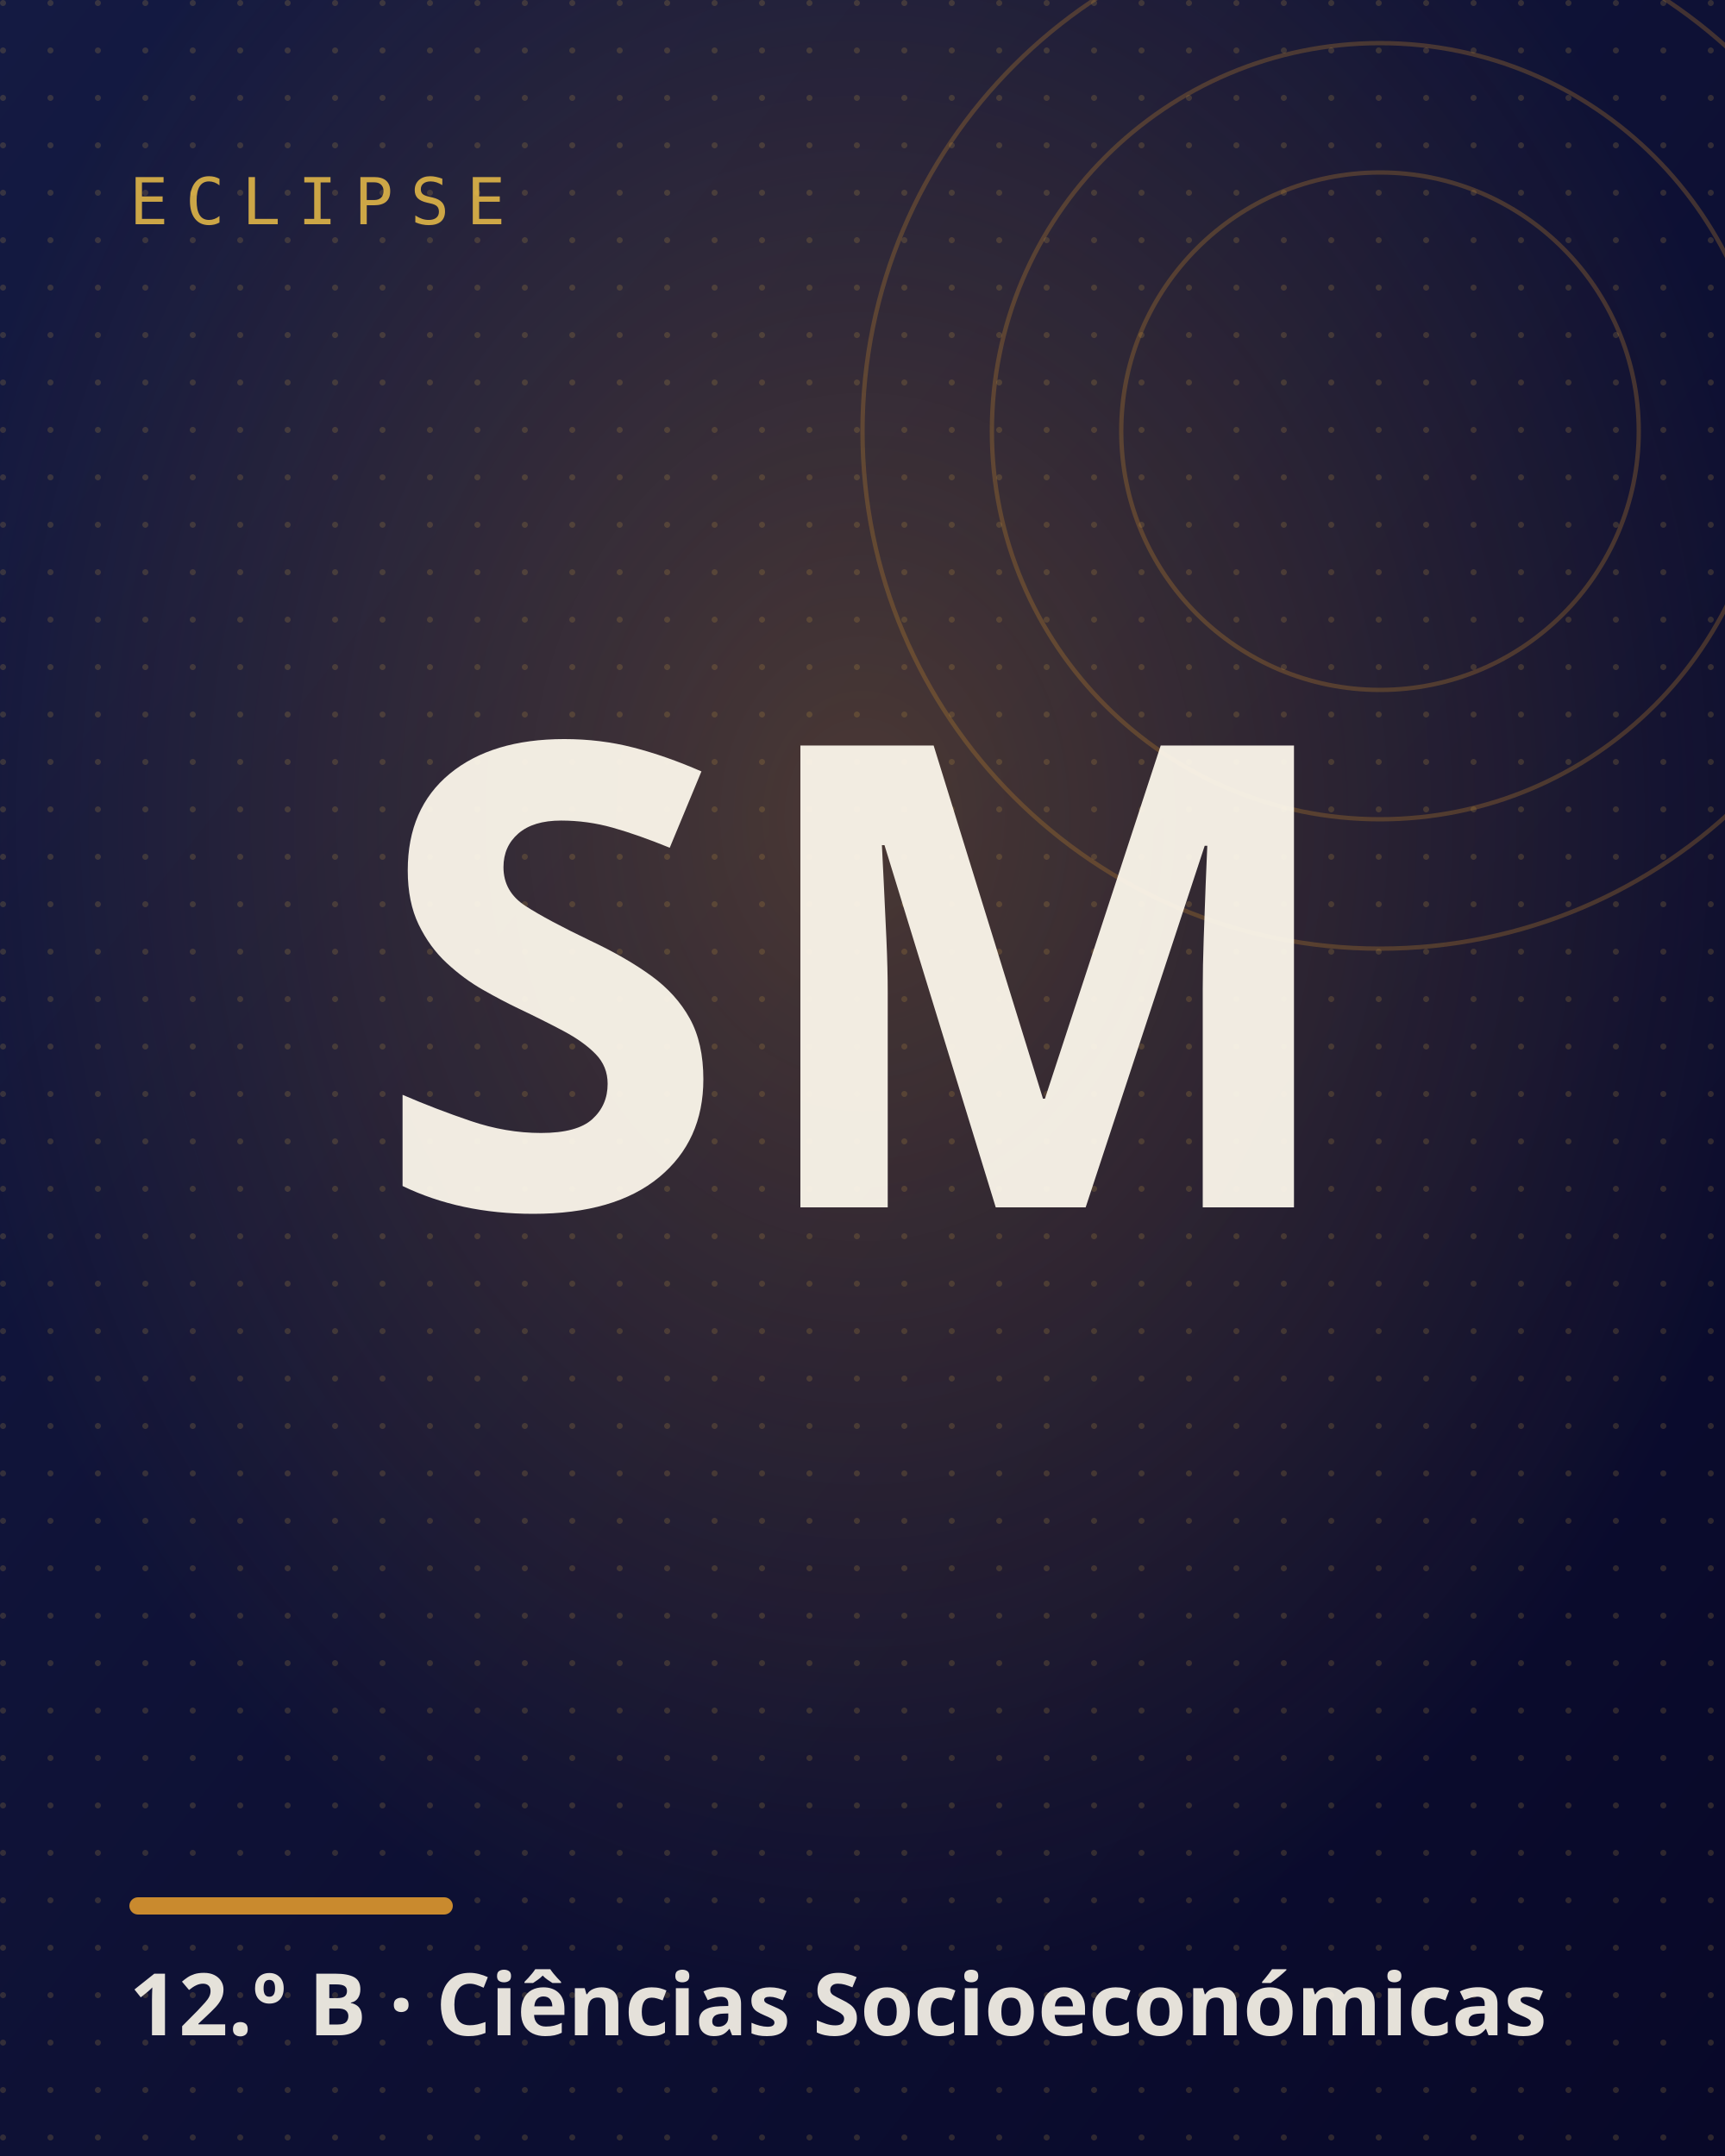
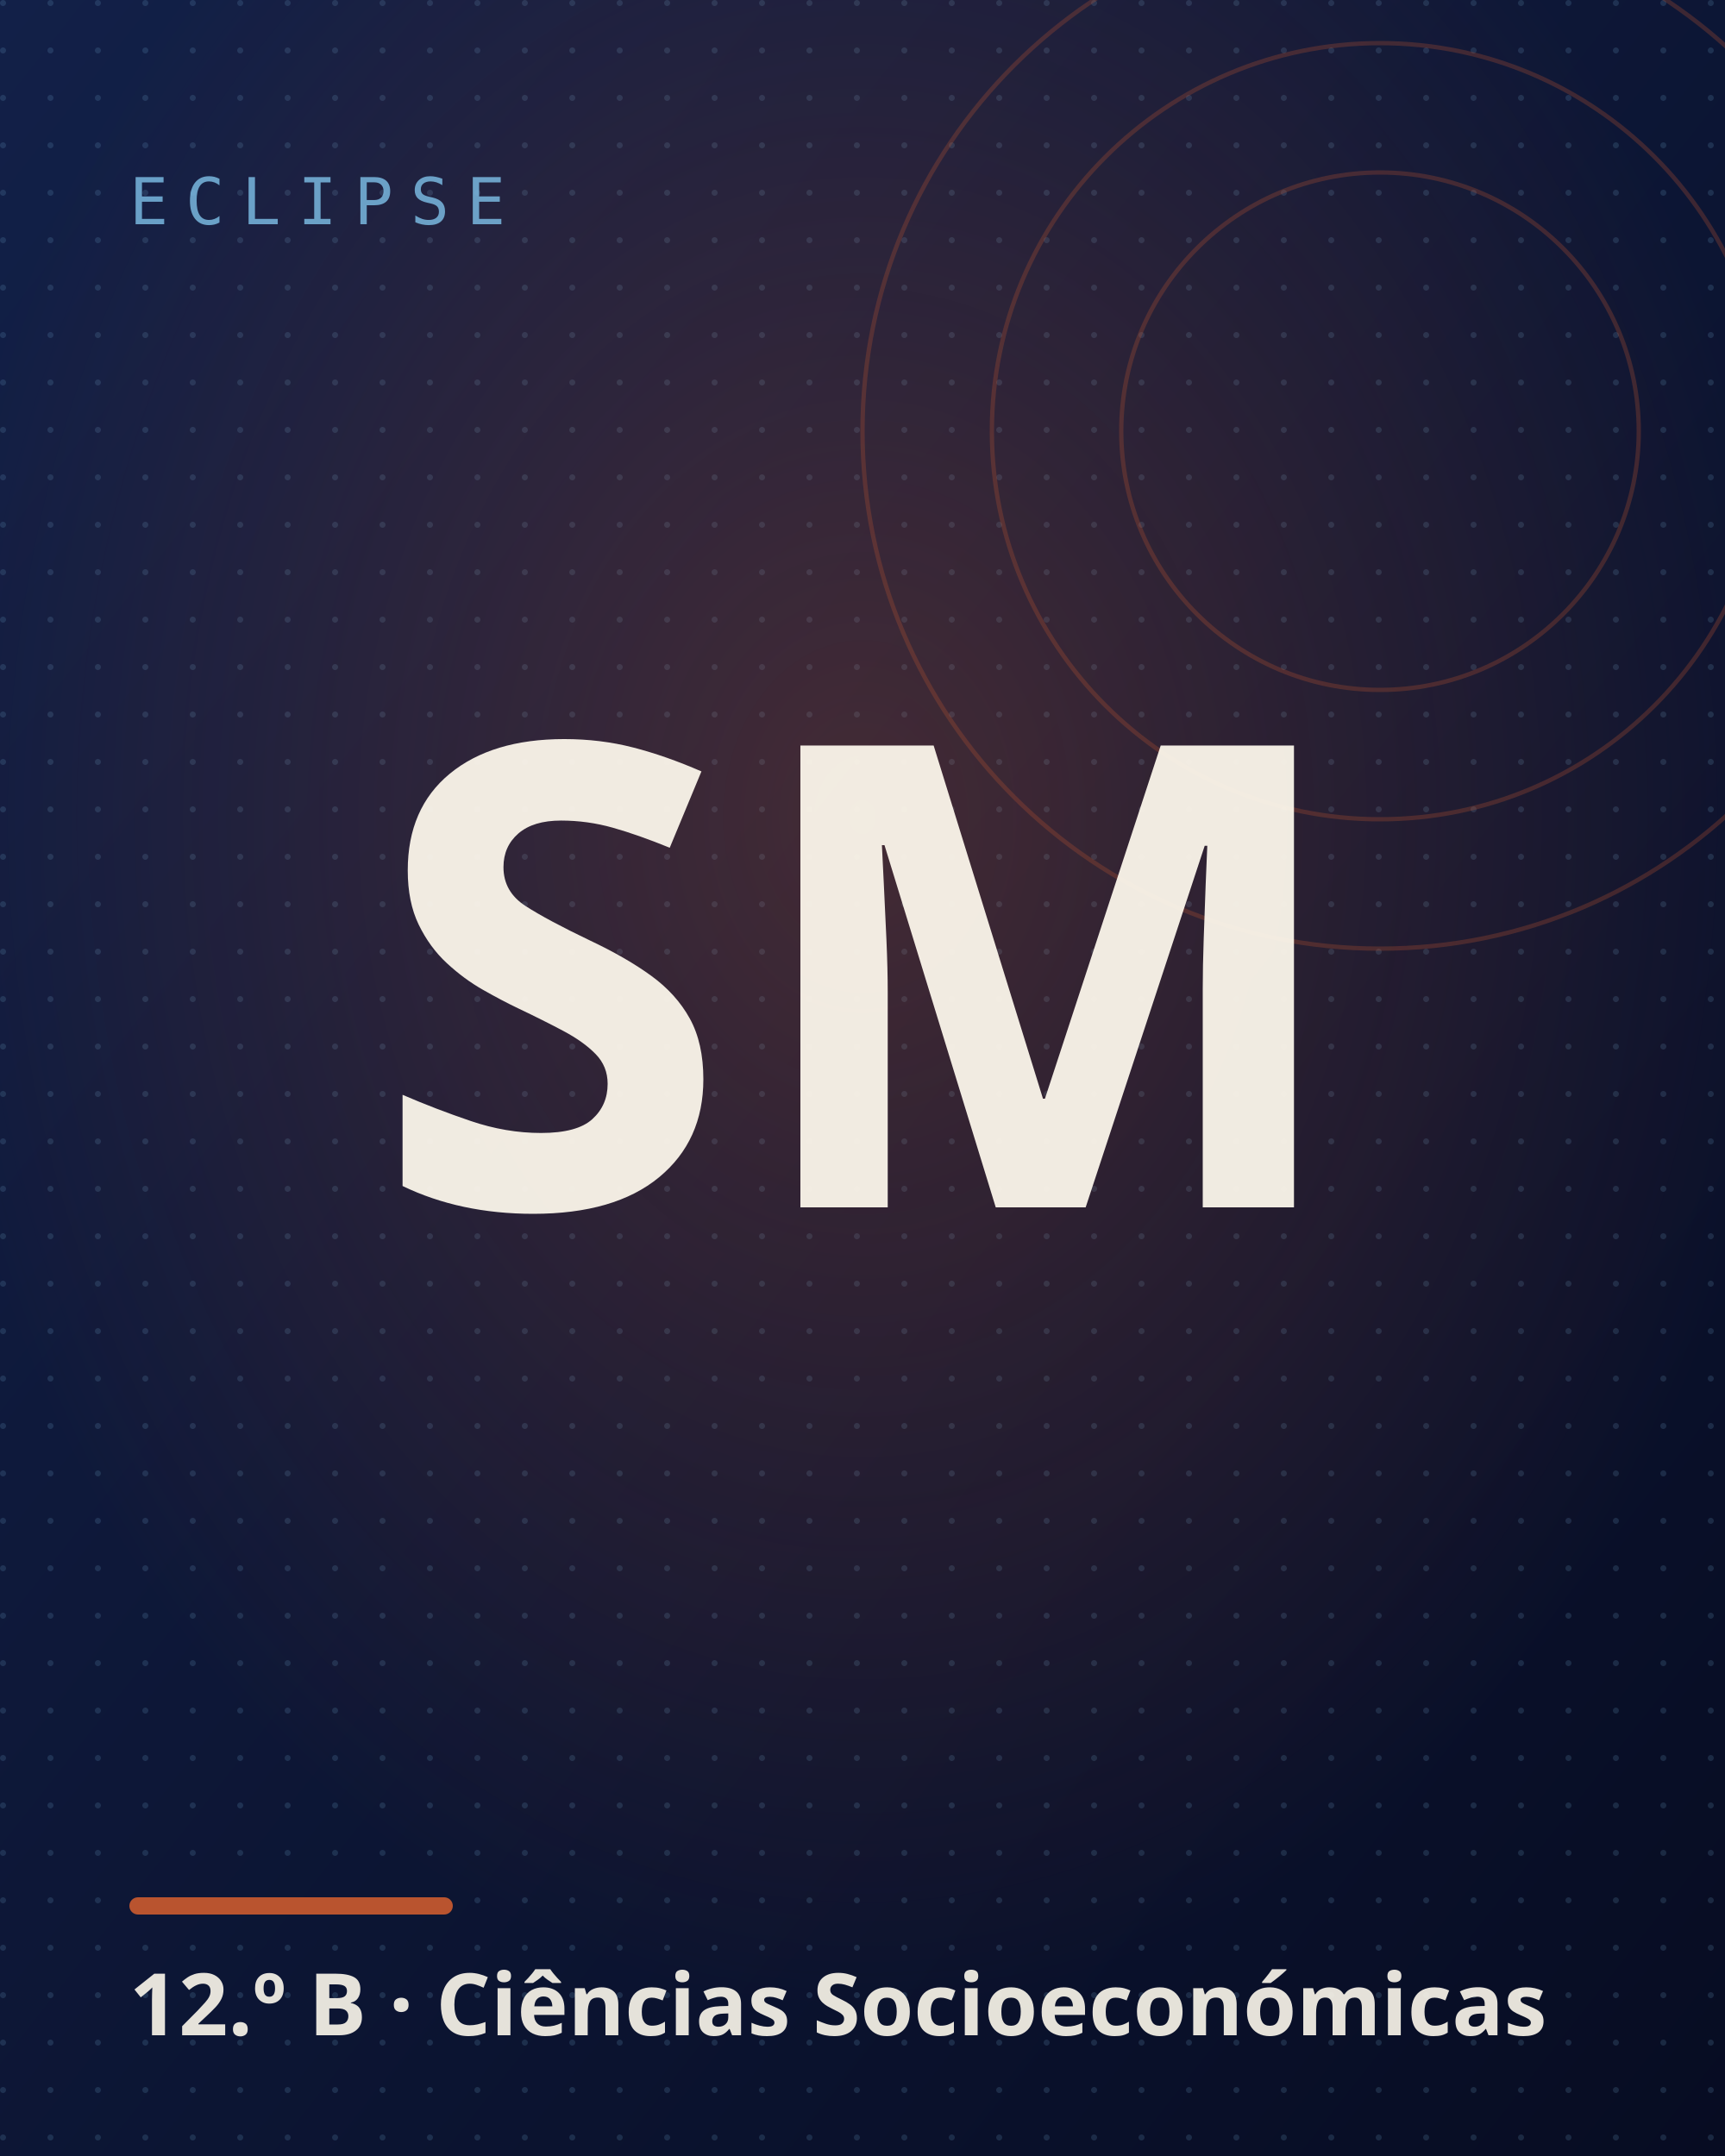
<svg xmlns="http://www.w3.org/2000/svg" viewBox="0 0 800 1000" role="img" aria-label="Retrato de Sofia Marques">
  <defs>
    <linearGradient id="bg" x1="0" y1="0" x2="1" y2="1">
-       <stop offset="0" stop-color="#141a42" />
-       <stop offset="1" stop-color="#080828" />
+       <stop offset="0" stop-color="#122048" />
+       <stop offset="1" stop-color="#070c22" />
    </linearGradient>
    <radialGradient id="glow" cx="50%" cy="38%" r="55%">
-       <stop offset="0" stop-color="#c98a2e" stop-opacity="0.32" />
-       <stop offset="1" stop-color="#c98a2e" stop-opacity="0" />
+       <stop offset="0" stop-color="#b9542f" stop-opacity="0.32" />
+       <stop offset="1" stop-color="#b9542f" stop-opacity="0" />
    </radialGradient>
    <pattern id="dots" width="22" height="22" patternUnits="userSpaceOnUse">
-       <circle cx="1.4" cy="1.4" r="1.4" fill="#f8c848" opacity="0.16" />
+       <circle cx="1.4" cy="1.4" r="1.4" fill="#7ec1e8" opacity="0.16" />
    </pattern>
  </defs>
  <rect width="800" height="1000" fill="url(#bg)" />
  <rect width="800" height="1000" fill="url(#dots)" />
  <rect width="800" height="1000" fill="url(#glow)" />
-   <g fill="none" stroke="#c98a2e" stroke-opacity="0.28" stroke-width="2">
+   <g fill="none" stroke="#b9542f" stroke-opacity="0.28" stroke-width="2">
    <circle cx="640" cy="200" r="120" />
    <circle cx="640" cy="200" r="180" />
    <circle cx="640" cy="200" r="240" />
  </g>
-   <text x="60" y="104" font-family="ui-monospace, Consolas, monospace" font-size="30" letter-spacing="8" fill="#f8c848" opacity="0.8">ECLIPSE</text>
+   <text x="60" y="104" font-family="ui-monospace, Consolas, monospace" font-size="30" letter-spacing="8" fill="#7ec1e8" opacity="0.8">ECLIPSE</text>
  <text x="400" y="560" text-anchor="middle" font-family="Outfit, Segoe UI, sans-serif" font-weight="800" font-size="300" letter-spacing="6" fill="#fdf8ec" opacity="0.94">SM</text>
-   <rect x="60" y="880" width="150" height="8" rx="4" fill="#c98a2e" />
+   <rect x="60" y="880" width="150" height="8" rx="4" fill="#b9542f" />
  <text x="60" y="944" font-family="Outfit, Segoe UI, sans-serif" font-weight="600" font-size="40" fill="#fdf8ec" opacity="0.9">12.º B · Ciências Socioeconómicas</text>
</svg>
